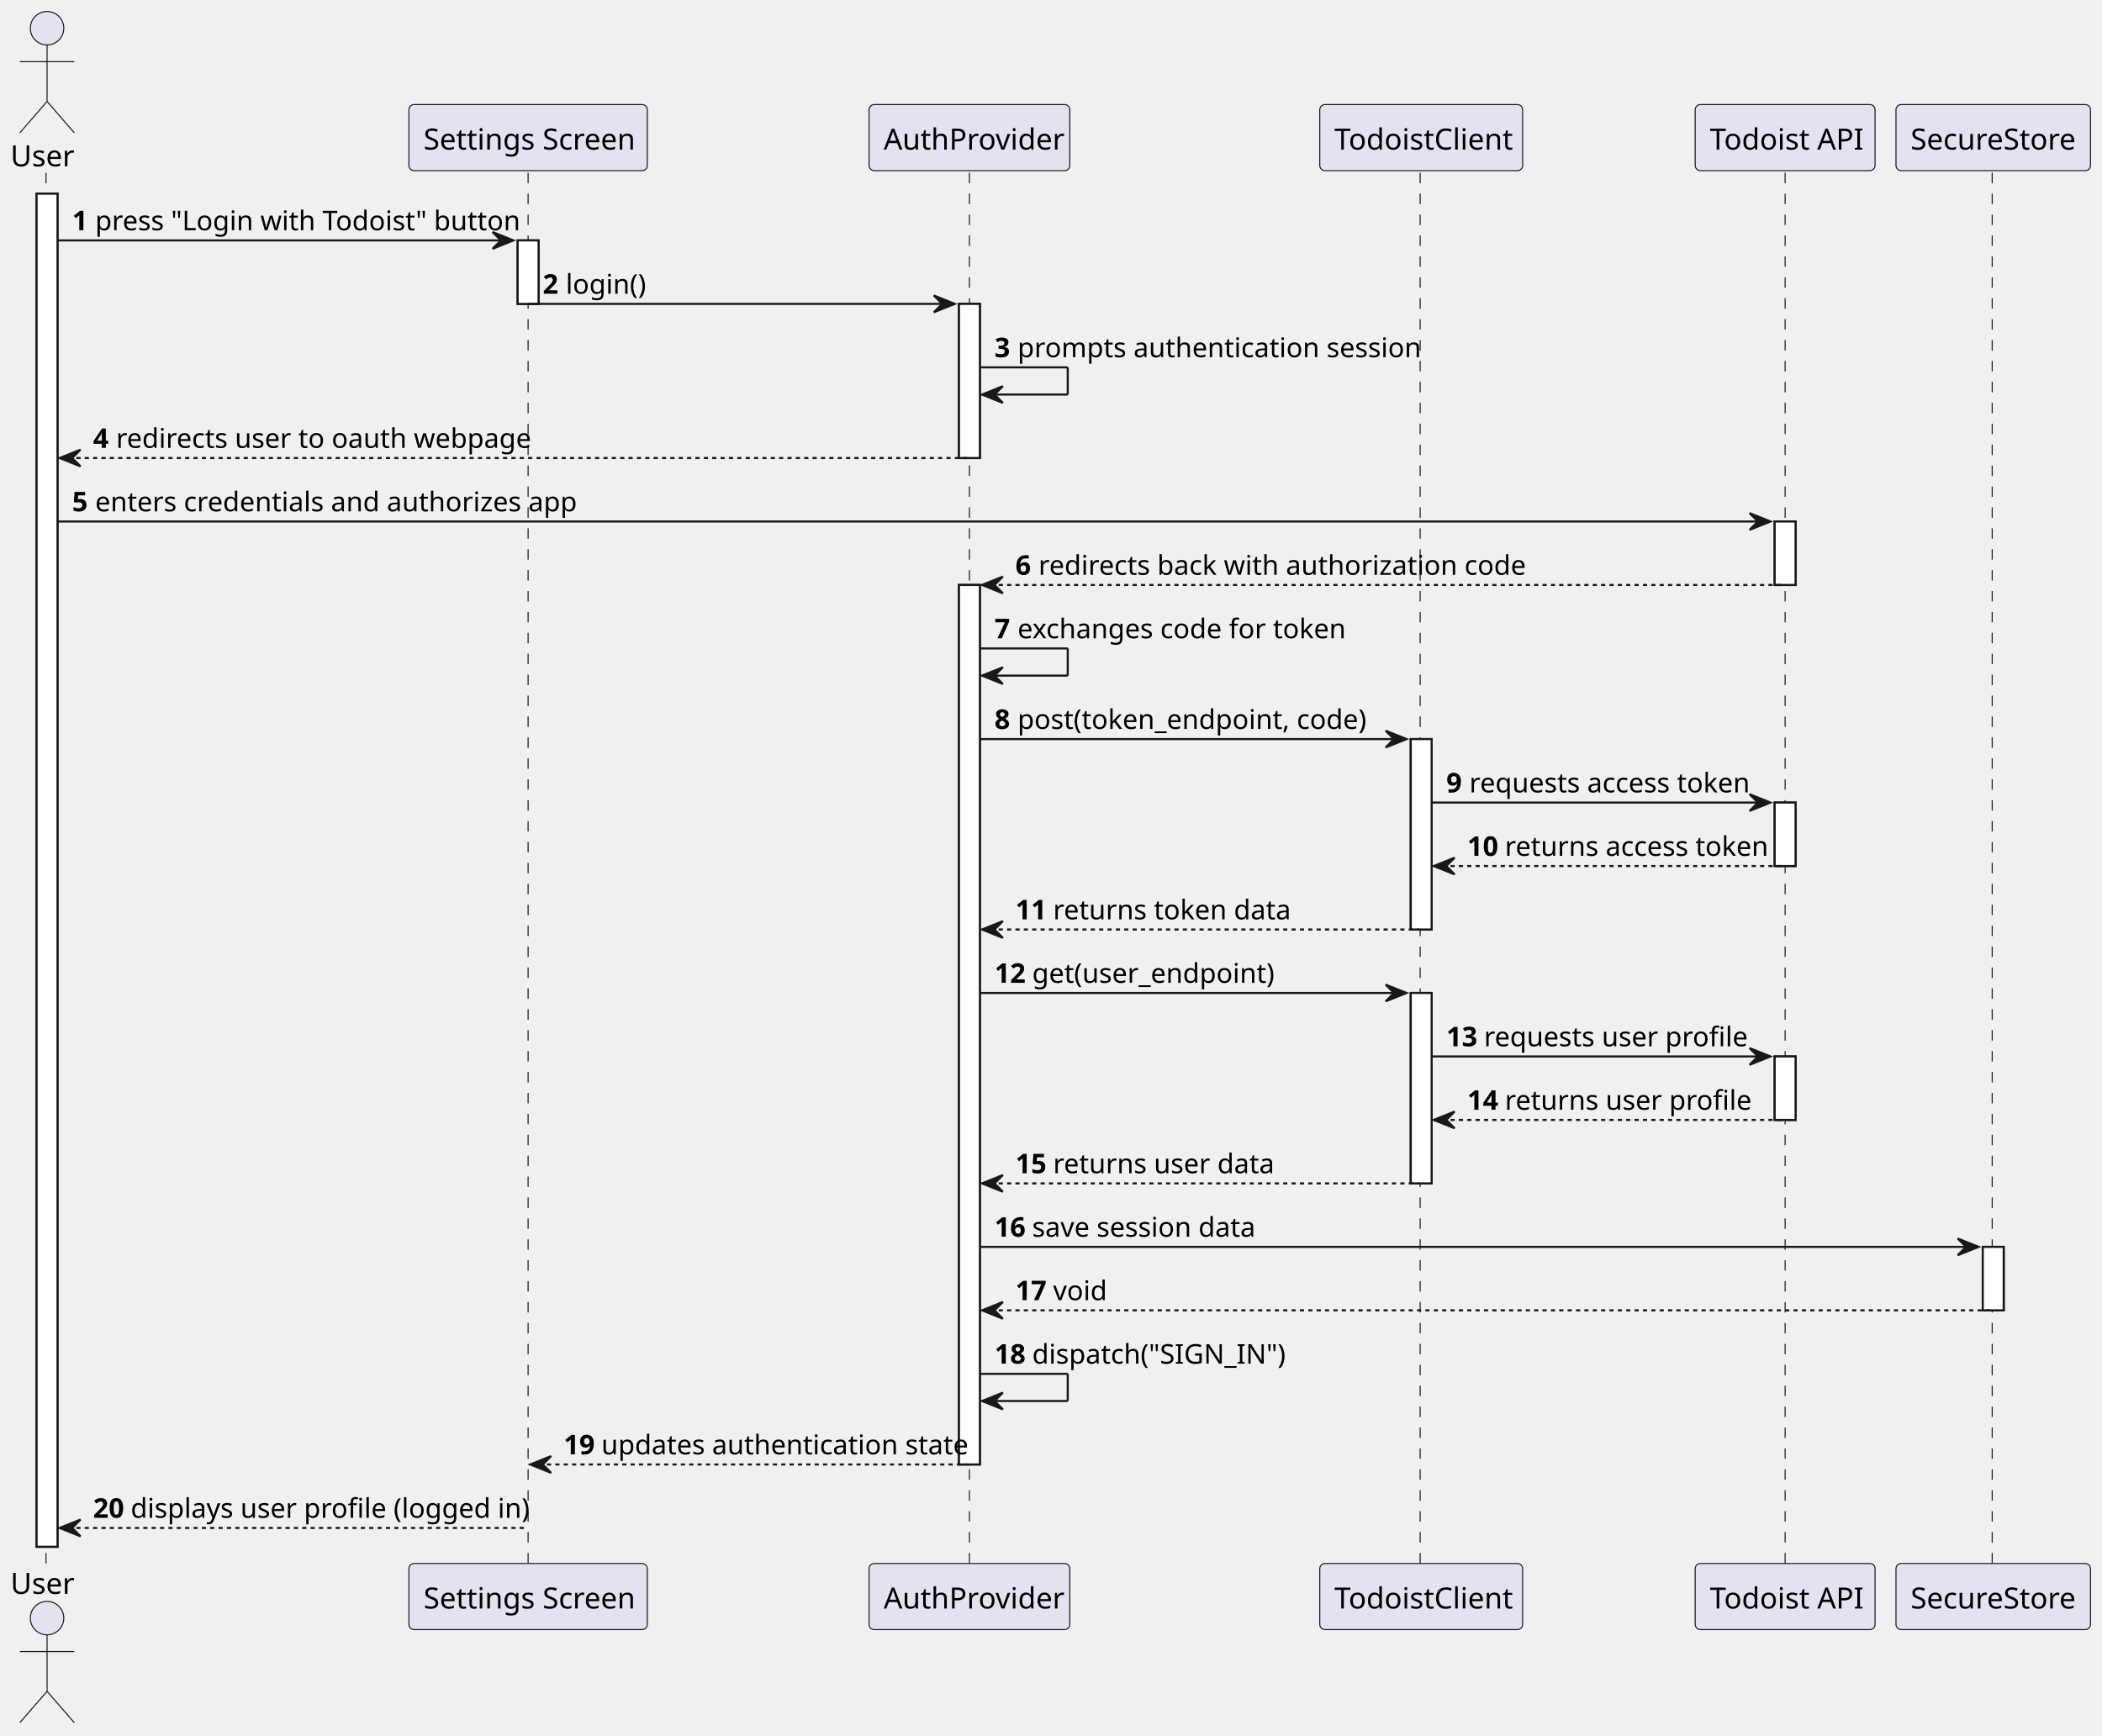
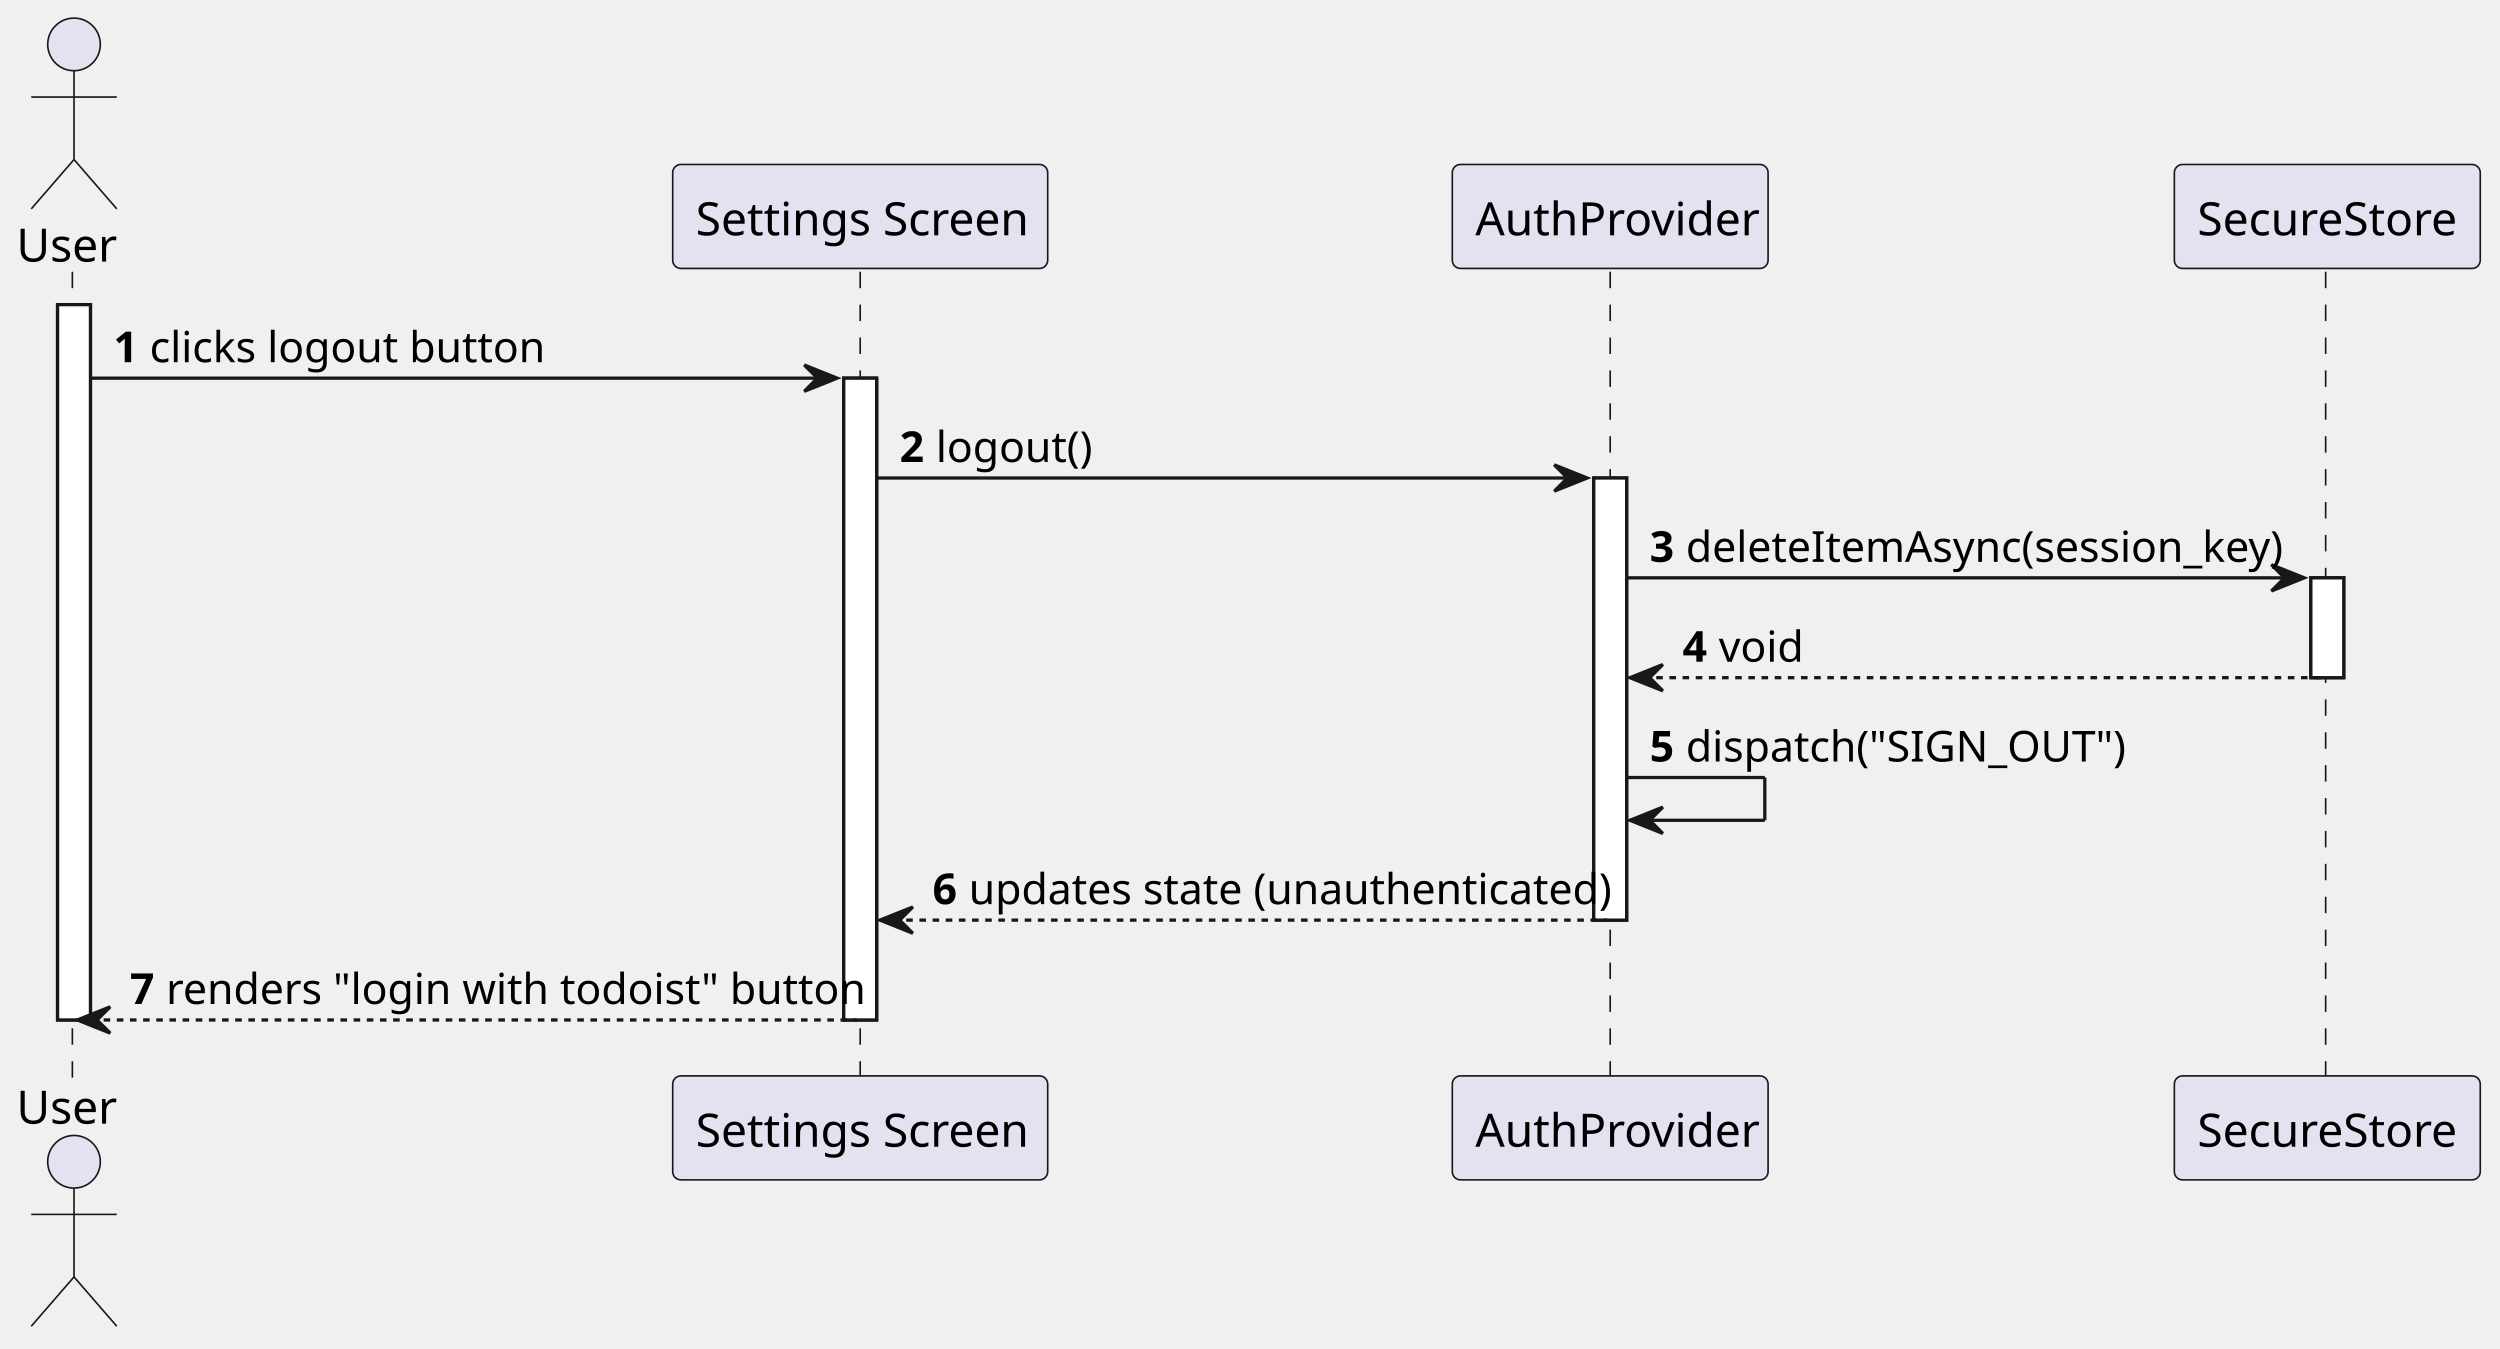
- <svg xmlns="http://www.w3.org/2000/svg" contentStyleType="text/css" height="830px" preserveAspectRatio="none" style="width:1005px;height:830px;background:#FFFFFF;" version="1.1" viewBox="0 0 1005 830" width="1005px" zoomAndPan="magnify">
+ <svg xmlns="http://www.w3.org/2000/svg" contentStyleType="text/css" height="410px" preserveAspectRatio="none" style="width:760px;height:410px;background:#FFFFFF;" version="1.1" viewBox="0 0 760 410" width="760px" zoomAndPan="magnify">
  <defs />
  <g>
-     <rect fill="#FFFFFF" height="647.031" style="stroke:#181818;stroke-width:1.0;" width="10" x="17.5" y="92.609" />
-     <rect fill="#FFFFFF" height="30.352" style="stroke:#181818;stroke-width:1.0;" width="10" x="247.5" y="114.961" />
-     <rect fill="#FFFFFF" height="73.703" style="stroke:#181818;stroke-width:1.0;" width="10" x="458.5" y="145.312" />
-     <rect fill="#FFFFFF" height="420.57" style="stroke:#181818;stroke-width:1.0;" width="10" x="458.5" y="279.719" />
-     <rect fill="#FFFFFF" height="91.055" style="stroke:#181818;stroke-width:1.0;" width="10" x="674.5" y="353.422" />
-     <rect fill="#FFFFFF" height="91.055" style="stroke:#181818;stroke-width:1.0;" width="10" x="674.5" y="474.828" />
-     <rect fill="#FFFFFF" height="30.352" style="stroke:#181818;stroke-width:1.0;" width="10" x="848.5" y="249.367" />
-     <rect fill="#FFFFFF" height="30.352" style="stroke:#181818;stroke-width:1.0;" width="10" x="848.5" y="383.773" />
-     <rect fill="#FFFFFF" height="30.352" style="stroke:#181818;stroke-width:1.0;" width="10" x="848.5" y="505.18" />
-     <rect fill="#FFFFFF" height="30.352" style="stroke:#181818;stroke-width:1.0;" width="10" x="948" y="596.234" />
-     <line style="stroke:#181818;stroke-width:0.5;stroke-dasharray:5.0,5.0;" x1="22" x2="22" y1="82.609" y2="748.641" />
-     <line style="stroke:#181818;stroke-width:0.5;stroke-dasharray:5.0,5.0;" x1="252.5" x2="252.5" y1="82.609" y2="748.641" />
-     <line style="stroke:#181818;stroke-width:0.5;stroke-dasharray:5.0,5.0;" x1="463.5" x2="463.5" y1="82.609" y2="748.641" />
-     <line style="stroke:#181818;stroke-width:0.5;stroke-dasharray:5.0,5.0;" x1="679" x2="679" y1="82.609" y2="748.641" />
-     <line style="stroke:#181818;stroke-width:0.5;stroke-dasharray:5.0,5.0;" x1="853.5" x2="853.5" y1="82.609" y2="748.641" />
-     <line style="stroke:#181818;stroke-width:0.5;stroke-dasharray:5.0,5.0;" x1="952.5" x2="952.5" y1="82.609" y2="748.641" />
+     <rect fill="#FFFFFF" height="217.461" style="stroke:#181818;stroke-width:1.0;" width="10" x="17.5" y="92.609" />
+     <rect fill="#FFFFFF" height="195.109" style="stroke:#181818;stroke-width:1.0;" width="10" x="256.5" y="114.961" />
+     <rect fill="#FFFFFF" height="134.406" style="stroke:#181818;stroke-width:1.0;" width="10" x="484.5" y="145.312" />
+     <rect fill="#FFFFFF" height="30.352" style="stroke:#181818;stroke-width:1.0;" width="10" x="702.5" y="175.664" />
+     <line style="stroke:#181818;stroke-width:0.5;stroke-dasharray:5.0,5.0;" x1="22" x2="22" y1="82.609" y2="328.07" />
+     <line style="stroke:#181818;stroke-width:0.5;stroke-dasharray:5.0,5.0;" x1="261.5" x2="261.5" y1="82.609" y2="328.07" />
+     <line style="stroke:#181818;stroke-width:0.5;stroke-dasharray:5.0,5.0;" x1="489.5" x2="489.5" y1="82.609" y2="328.07" />
+     <line style="stroke:#181818;stroke-width:0.5;stroke-dasharray:5.0,5.0;" x1="707" x2="707" y1="82.609" y2="328.07" />
    <text fill="#000000" font-family="sans-serif" font-size="14" lengthAdjust="spacing" textLength="29" x="5" y="79.533">User</text>
    <ellipse cx="22.5" cy="13.5" fill="#E2E2F0" rx="8" ry="8" style="stroke:#181818;stroke-width:0.5;" />
    <path d="M22.5,21.5 L22.5,48.5 M9.5,29.5 L35.5,29.5 M22.5,48.5 L9.5,63.5 M22.5,48.5 L35.5,63.5 " fill="none" style="stroke:#181818;stroke-width:0.5;" />
-     <text fill="#000000" font-family="sans-serif" font-size="14" lengthAdjust="spacing" textLength="29" x="5" y="762.174">User</text>
-     <ellipse cx="22.5" cy="773.75" fill="#E2E2F0" rx="8" ry="8" style="stroke:#181818;stroke-width:0.5;" />
-     <path d="M22.5,781.75 L22.5,808.75 M9.5,789.75 L35.5,789.75 M22.5,808.75 L9.5,823.75 M22.5,808.75 L35.5,823.75 " fill="none" style="stroke:#181818;stroke-width:0.5;" />
-     <rect fill="#E2E2F0" height="31.609" rx="2.5" ry="2.5" style="stroke:#181818;stroke-width:0.5;" width="114" x="195.5" y="50" />
-     <text fill="#000000" font-family="sans-serif" font-size="14" lengthAdjust="spacing" textLength="100" x="202.5" y="71.533">Settings Screen</text>
-     <rect fill="#E2E2F0" height="31.609" rx="2.5" ry="2.5" style="stroke:#181818;stroke-width:0.5;" width="114" x="195.5" y="747.641" />
-     <text fill="#000000" font-family="sans-serif" font-size="14" lengthAdjust="spacing" textLength="100" x="202.5" y="769.174">Settings Screen</text>
-     <rect fill="#E2E2F0" height="31.609" rx="2.5" ry="2.5" style="stroke:#181818;stroke-width:0.5;" width="96" x="415.5" y="50" />
-     <text fill="#000000" font-family="sans-serif" font-size="14" lengthAdjust="spacing" textLength="82" x="422.5" y="71.533">AuthProvider</text>
-     <rect fill="#E2E2F0" height="31.609" rx="2.5" ry="2.5" style="stroke:#181818;stroke-width:0.5;" width="96" x="415.5" y="747.641" />
-     <text fill="#000000" font-family="sans-serif" font-size="14" lengthAdjust="spacing" textLength="82" x="422.5" y="769.174">AuthProvider</text>
-     <rect fill="#E2E2F0" height="31.609" rx="2.5" ry="2.5" style="stroke:#181818;stroke-width:0.5;" width="97" x="631" y="50" />
-     <text fill="#000000" font-family="sans-serif" font-size="14" lengthAdjust="spacing" textLength="83" x="638" y="71.533">TodoistClient</text>
-     <rect fill="#E2E2F0" height="31.609" rx="2.5" ry="2.5" style="stroke:#181818;stroke-width:0.5;" width="97" x="631" y="747.641" />
-     <text fill="#000000" font-family="sans-serif" font-size="14" lengthAdjust="spacing" textLength="83" x="638" y="769.174">TodoistClient</text>
-     <rect fill="#E2E2F0" height="31.609" rx="2.5" ry="2.5" style="stroke:#181818;stroke-width:0.5;" width="86" x="810.5" y="50" />
-     <text fill="#000000" font-family="sans-serif" font-size="14" lengthAdjust="spacing" textLength="72" x="817.5" y="71.533">Todoist API</text>
-     <rect fill="#E2E2F0" height="31.609" rx="2.5" ry="2.5" style="stroke:#181818;stroke-width:0.5;" width="86" x="810.5" y="747.641" />
-     <text fill="#000000" font-family="sans-serif" font-size="14" lengthAdjust="spacing" textLength="72" x="817.5" y="769.174">Todoist API</text>
-     <rect fill="#E2E2F0" height="31.609" rx="2.5" ry="2.5" style="stroke:#181818;stroke-width:0.5;" width="93" x="906.5" y="50" />
-     <text fill="#000000" font-family="sans-serif" font-size="14" lengthAdjust="spacing" textLength="79" x="913.5" y="71.533">SecureStore</text>
-     <rect fill="#E2E2F0" height="31.609" rx="2.5" ry="2.5" style="stroke:#181818;stroke-width:0.5;" width="93" x="906.5" y="747.641" />
-     <text fill="#000000" font-family="sans-serif" font-size="14" lengthAdjust="spacing" textLength="79" x="913.5" y="769.174">SecureStore</text>
-     <rect fill="#FFFFFF" height="647.031" style="stroke:#181818;stroke-width:1.0;" width="10" x="17.5" y="92.609" />
-     <rect fill="#FFFFFF" height="30.352" style="stroke:#181818;stroke-width:1.0;" width="10" x="247.5" y="114.961" />
-     <rect fill="#FFFFFF" height="73.703" style="stroke:#181818;stroke-width:1.0;" width="10" x="458.5" y="145.312" />
-     <rect fill="#FFFFFF" height="420.57" style="stroke:#181818;stroke-width:1.0;" width="10" x="458.5" y="279.719" />
-     <rect fill="#FFFFFF" height="91.055" style="stroke:#181818;stroke-width:1.0;" width="10" x="674.5" y="353.422" />
-     <rect fill="#FFFFFF" height="91.055" style="stroke:#181818;stroke-width:1.0;" width="10" x="674.5" y="474.828" />
-     <rect fill="#FFFFFF" height="30.352" style="stroke:#181818;stroke-width:1.0;" width="10" x="848.5" y="249.367" />
-     <rect fill="#FFFFFF" height="30.352" style="stroke:#181818;stroke-width:1.0;" width="10" x="848.5" y="383.773" />
-     <rect fill="#FFFFFF" height="30.352" style="stroke:#181818;stroke-width:1.0;" width="10" x="848.5" y="505.18" />
-     <rect fill="#FFFFFF" height="30.352" style="stroke:#181818;stroke-width:1.0;" width="10" x="948" y="596.234" />
-     <polygon fill="#181818" points="235.5,110.961,245.5,114.961,235.5,118.961,239.5,114.961" style="stroke:#181818;stroke-width:1.0;" />
-     <line style="stroke:#181818;stroke-width:1.0;" x1="27.5" x2="241.5" y1="114.961" y2="114.961" />
+     <text fill="#000000" font-family="sans-serif" font-size="14" lengthAdjust="spacing" textLength="29" x="5" y="341.603">User</text>
+     <ellipse cx="22.5" cy="353.18" fill="#E2E2F0" rx="8" ry="8" style="stroke:#181818;stroke-width:0.5;" />
+     <path d="M22.5,361.18 L22.5,388.18 M9.5,369.18 L35.5,369.18 M22.5,388.18 L9.5,403.18 M22.5,388.18 L35.5,403.18 " fill="none" style="stroke:#181818;stroke-width:0.5;" />
+     <rect fill="#E2E2F0" height="31.609" rx="2.5" ry="2.5" style="stroke:#181818;stroke-width:0.5;" width="114" x="204.5" y="50" />
+     <text fill="#000000" font-family="sans-serif" font-size="14" lengthAdjust="spacing" textLength="100" x="211.5" y="71.533">Settings Screen</text>
+     <rect fill="#E2E2F0" height="31.609" rx="2.5" ry="2.5" style="stroke:#181818;stroke-width:0.5;" width="114" x="204.5" y="327.07" />
+     <text fill="#000000" font-family="sans-serif" font-size="14" lengthAdjust="spacing" textLength="100" x="211.5" y="348.603">Settings Screen</text>
+     <rect fill="#E2E2F0" height="31.609" rx="2.5" ry="2.5" style="stroke:#181818;stroke-width:0.5;" width="96" x="441.5" y="50" />
+     <text fill="#000000" font-family="sans-serif" font-size="14" lengthAdjust="spacing" textLength="82" x="448.5" y="71.533">AuthProvider</text>
+     <rect fill="#E2E2F0" height="31.609" rx="2.5" ry="2.5" style="stroke:#181818;stroke-width:0.5;" width="96" x="441.5" y="327.07" />
+     <text fill="#000000" font-family="sans-serif" font-size="14" lengthAdjust="spacing" textLength="82" x="448.5" y="348.603">AuthProvider</text>
+     <rect fill="#E2E2F0" height="31.609" rx="2.5" ry="2.5" style="stroke:#181818;stroke-width:0.5;" width="93" x="661" y="50" />
+     <text fill="#000000" font-family="sans-serif" font-size="14" lengthAdjust="spacing" textLength="79" x="668" y="71.533">SecureStore</text>
+     <rect fill="#E2E2F0" height="31.609" rx="2.5" ry="2.5" style="stroke:#181818;stroke-width:0.5;" width="93" x="661" y="327.07" />
+     <text fill="#000000" font-family="sans-serif" font-size="14" lengthAdjust="spacing" textLength="79" x="668" y="348.603">SecureStore</text>
+     <rect fill="#FFFFFF" height="217.461" style="stroke:#181818;stroke-width:1.0;" width="10" x="17.5" y="92.609" />
+     <rect fill="#FFFFFF" height="195.109" style="stroke:#181818;stroke-width:1.0;" width="10" x="256.5" y="114.961" />
+     <rect fill="#FFFFFF" height="134.406" style="stroke:#181818;stroke-width:1.0;" width="10" x="484.5" y="145.312" />
+     <rect fill="#FFFFFF" height="30.352" style="stroke:#181818;stroke-width:1.0;" width="10" x="702.5" y="175.664" />
+     <polygon fill="#181818" points="244.5,110.961,254.5,114.961,244.5,118.961,248.5,114.961" style="stroke:#181818;stroke-width:1.0;" />
+     <line style="stroke:#181818;stroke-width:1.0;" x1="27.5" x2="250.5" y1="114.961" y2="114.961" />
    <text fill="#000000" font-family="sans-serif" font-size="13" font-weight="bold" lengthAdjust="spacing" textLength="7" x="34.5" y="110.105">1</text>
-     <text fill="#000000" font-family="sans-serif" font-size="13" lengthAdjust="spacing" textLength="190" x="45.5" y="110.105">press "Login with Todoist" button</text>
-     <polygon fill="#181818" points="446.5,141.312,456.5,145.312,446.5,149.312,450.5,145.312" style="stroke:#181818;stroke-width:1.0;" />
-     <line style="stroke:#181818;stroke-width:1.0;" x1="252.5" x2="452.5" y1="145.312" y2="145.312" />
-     <text fill="#000000" font-family="sans-serif" font-size="13" font-weight="bold" lengthAdjust="spacing" textLength="7" x="259.5" y="140.456">2</text>
-     <text fill="#000000" font-family="sans-serif" font-size="13" lengthAdjust="spacing" textLength="35" x="270.5" y="140.456">login()</text>
-     <line style="stroke:#181818;stroke-width:1.0;" x1="468.5" x2="510.5" y1="175.664" y2="175.664" />
-     <line style="stroke:#181818;stroke-width:1.0;" x1="510.5" x2="510.5" y1="175.664" y2="188.664" />
-     <line style="stroke:#181818;stroke-width:1.0;" x1="469.5" x2="510.5" y1="188.664" y2="188.664" />
-     <polygon fill="#181818" points="479.5,184.664,469.5,188.664,479.5,192.664,475.5,188.664" style="stroke:#181818;stroke-width:1.0;" />
-     <text fill="#000000" font-family="sans-serif" font-size="13" font-weight="bold" lengthAdjust="spacing" textLength="7" x="475.5" y="170.808">3</text>
-     <text fill="#000000" font-family="sans-serif" font-size="13" lengthAdjust="spacing" textLength="181" x="486.5" y="170.808">prompts authentication session</text>
-     <polygon fill="#181818" points="38.5,215.016,28.5,219.016,38.5,223.016,34.5,219.016" style="stroke:#181818;stroke-width:1.0;" />
-     <line style="stroke:#181818;stroke-width:1.0;stroke-dasharray:2.0,2.0;" x1="32.5" x2="462.5" y1="219.016" y2="219.016" />
-     <text fill="#000000" font-family="sans-serif" font-size="13" font-weight="bold" lengthAdjust="spacing" textLength="7" x="44.5" y="214.159">4</text>
-     <text fill="#000000" font-family="sans-serif" font-size="13" lengthAdjust="spacing" textLength="185" x="55.5" y="214.159">redirects user to oauth webpage</text>
-     <polygon fill="#181818" points="836.5,245.367,846.5,249.367,836.5,253.367,840.5,249.367" style="stroke:#181818;stroke-width:1.0;" />
-     <line style="stroke:#181818;stroke-width:1.0;" x1="27.5" x2="842.5" y1="249.367" y2="249.367" />
-     <text fill="#000000" font-family="sans-serif" font-size="13" font-weight="bold" lengthAdjust="spacing" textLength="7" x="34.5" y="244.511">5</text>
-     <text fill="#000000" font-family="sans-serif" font-size="13" lengthAdjust="spacing" textLength="217" x="45.5" y="244.511">enters credentials and authorizes app</text>
-     <polygon fill="#181818" points="479.5,275.719,469.5,279.719,479.5,283.719,475.5,279.719" style="stroke:#181818;stroke-width:1.0;" />
-     <line style="stroke:#181818;stroke-width:1.0;stroke-dasharray:2.0,2.0;" x1="473.5" x2="852.5" y1="279.719" y2="279.719" />
-     <text fill="#000000" font-family="sans-serif" font-size="13" font-weight="bold" lengthAdjust="spacing" textLength="7" x="485.5" y="274.862">6</text>
-     <text fill="#000000" font-family="sans-serif" font-size="13" lengthAdjust="spacing" textLength="219" x="496.5" y="274.862">redirects back with authorization code</text>
-     <line style="stroke:#181818;stroke-width:1.0;" x1="468.5" x2="510.5" y1="310.07" y2="310.07" />
-     <line style="stroke:#181818;stroke-width:1.0;" x1="510.5" x2="510.5" y1="310.07" y2="323.07" />
-     <line style="stroke:#181818;stroke-width:1.0;" x1="469.5" x2="510.5" y1="323.07" y2="323.07" />
-     <polygon fill="#181818" points="479.5,319.07,469.5,323.07,479.5,327.07,475.5,323.07" style="stroke:#181818;stroke-width:1.0;" />
-     <text fill="#000000" font-family="sans-serif" font-size="13" font-weight="bold" lengthAdjust="spacing" textLength="7" x="475.5" y="305.214">7</text>
-     <text fill="#000000" font-family="sans-serif" font-size="13" lengthAdjust="spacing" textLength="149" x="486.5" y="305.214">exchanges code for token</text>
-     <polygon fill="#181818" points="662.5,349.422,672.5,353.422,662.5,357.422,666.5,353.422" style="stroke:#181818;stroke-width:1.0;" />
-     <line style="stroke:#181818;stroke-width:1.0;" x1="468.5" x2="668.5" y1="353.422" y2="353.422" />
-     <text fill="#000000" font-family="sans-serif" font-size="13" font-weight="bold" lengthAdjust="spacing" textLength="7" x="475.5" y="348.565">8</text>
-     <text fill="#000000" font-family="sans-serif" font-size="13" lengthAdjust="spacing" textLength="157" x="486.5" y="348.565">post(token_endpoint, code)</text>
-     <polygon fill="#181818" points="836.5,379.773,846.5,383.773,836.5,387.773,840.5,383.773" style="stroke:#181818;stroke-width:1.0;" />
-     <line style="stroke:#181818;stroke-width:1.0;" x1="684.5" x2="842.5" y1="383.773" y2="383.773" />
-     <text fill="#000000" font-family="sans-serif" font-size="13" font-weight="bold" lengthAdjust="spacing" textLength="7" x="691.5" y="378.917">9</text>
-     <text fill="#000000" font-family="sans-serif" font-size="13" lengthAdjust="spacing" textLength="132" x="702.5" y="378.917">requests access token</text>
-     <polygon fill="#181818" points="695.5,410.125,685.5,414.125,695.5,418.125,691.5,414.125" style="stroke:#181818;stroke-width:1.0;" />
-     <line style="stroke:#181818;stroke-width:1.0;stroke-dasharray:2.0,2.0;" x1="689.5" x2="852.5" y1="414.125" y2="414.125" />
-     <text fill="#000000" font-family="sans-serif" font-size="13" font-weight="bold" lengthAdjust="spacing" textLength="14" x="701.5" y="409.269">10</text>
-     <text fill="#000000" font-family="sans-serif" font-size="13" lengthAdjust="spacing" textLength="122" x="719.5" y="409.269">returns access token</text>
-     <polygon fill="#181818" points="479.5,440.477,469.5,444.477,479.5,448.477,475.5,444.477" style="stroke:#181818;stroke-width:1.0;" />
-     <line style="stroke:#181818;stroke-width:1.0;stroke-dasharray:2.0,2.0;" x1="473.5" x2="678.5" y1="444.477" y2="444.477" />
-     <text fill="#000000" font-family="sans-serif" font-size="13" font-weight="bold" lengthAdjust="spacing" textLength="14" x="485.5" y="439.62">11</text>
-     <text fill="#000000" font-family="sans-serif" font-size="13" lengthAdjust="spacing" textLength="105" x="503.5" y="439.62">returns token data</text>
-     <polygon fill="#181818" points="662.5,470.828,672.5,474.828,662.5,478.828,666.5,474.828" style="stroke:#181818;stroke-width:1.0;" />
-     <line style="stroke:#181818;stroke-width:1.0;" x1="468.5" x2="668.5" y1="474.828" y2="474.828" />
-     <text fill="#000000" font-family="sans-serif" font-size="13" font-weight="bold" lengthAdjust="spacing" textLength="14" x="475.5" y="469.972">12</text>
-     <text fill="#000000" font-family="sans-serif" font-size="13" lengthAdjust="spacing" textLength="107" x="493.5" y="469.972">get(user_endpoint)</text>
-     <polygon fill="#181818" points="836.5,501.18,846.5,505.18,836.5,509.18,840.5,505.18" style="stroke:#181818;stroke-width:1.0;" />
-     <line style="stroke:#181818;stroke-width:1.0;" x1="684.5" x2="842.5" y1="505.18" y2="505.18" />
-     <text fill="#000000" font-family="sans-serif" font-size="13" font-weight="bold" lengthAdjust="spacing" textLength="14" x="691.5" y="500.323">13</text>
-     <text fill="#000000" font-family="sans-serif" font-size="13" lengthAdjust="spacing" textLength="117" x="709.5" y="500.323">requests user profile</text>
-     <polygon fill="#181818" points="695.5,531.531,685.5,535.531,695.5,539.531,691.5,535.531" style="stroke:#181818;stroke-width:1.0;" />
-     <line style="stroke:#181818;stroke-width:1.0;stroke-dasharray:2.0,2.0;" x1="689.5" x2="852.5" y1="535.531" y2="535.531" />
-     <text fill="#000000" font-family="sans-serif" font-size="13" font-weight="bold" lengthAdjust="spacing" textLength="14" x="701.5" y="530.675">14</text>
-     <text fill="#000000" font-family="sans-serif" font-size="13" lengthAdjust="spacing" textLength="107" x="719.5" y="530.675">returns user profile</text>
-     <polygon fill="#181818" points="479.5,561.883,469.5,565.883,479.5,569.883,475.5,565.883" style="stroke:#181818;stroke-width:1.0;" />
-     <line style="stroke:#181818;stroke-width:1.0;stroke-dasharray:2.0,2.0;" x1="473.5" x2="678.5" y1="565.883" y2="565.883" />
-     <text fill="#000000" font-family="sans-serif" font-size="13" font-weight="bold" lengthAdjust="spacing" textLength="14" x="485.5" y="561.026">15</text>
-     <text fill="#000000" font-family="sans-serif" font-size="13" lengthAdjust="spacing" textLength="98" x="503.5" y="561.026">returns user data</text>
-     <polygon fill="#181818" points="936,592.234,946,596.234,936,600.234,940,596.234" style="stroke:#181818;stroke-width:1.0;" />
-     <line style="stroke:#181818;stroke-width:1.0;" x1="468.5" x2="942" y1="596.234" y2="596.234" />
-     <text fill="#000000" font-family="sans-serif" font-size="13" font-weight="bold" lengthAdjust="spacing" textLength="14" x="475.5" y="591.378">16</text>
-     <text fill="#000000" font-family="sans-serif" font-size="13" lengthAdjust="spacing" textLength="104" x="493.5" y="591.378">save session data</text>
-     <polygon fill="#181818" points="479.5,622.586,469.5,626.586,479.5,630.586,475.5,626.586" style="stroke:#181818;stroke-width:1.0;" />
-     <line style="stroke:#181818;stroke-width:1.0;stroke-dasharray:2.0,2.0;" x1="473.5" x2="952" y1="626.586" y2="626.586" />
-     <text fill="#000000" font-family="sans-serif" font-size="13" font-weight="bold" lengthAdjust="spacing" textLength="14" x="485.5" y="621.73">17</text>
-     <text fill="#000000" font-family="sans-serif" font-size="13" lengthAdjust="spacing" textLength="22" x="503.5" y="621.73">void</text>
-     <line style="stroke:#181818;stroke-width:1.0;" x1="468.5" x2="510.5" y1="656.938" y2="656.938" />
-     <line style="stroke:#181818;stroke-width:1.0;" x1="510.5" x2="510.5" y1="656.938" y2="669.938" />
-     <line style="stroke:#181818;stroke-width:1.0;" x1="469.5" x2="510.5" y1="669.938" y2="669.938" />
-     <polygon fill="#181818" points="479.5,665.938,469.5,669.938,479.5,673.938,475.5,669.938" style="stroke:#181818;stroke-width:1.0;" />
-     <text fill="#000000" font-family="sans-serif" font-size="13" font-weight="bold" lengthAdjust="spacing" textLength="14" x="475.5" y="652.081">18</text>
-     <text fill="#000000" font-family="sans-serif" font-size="13" lengthAdjust="spacing" textLength="117" x="493.5" y="652.081">dispatch("SIGN_IN")</text>
-     <polygon fill="#181818" points="263.5,696.289,253.5,700.289,263.5,704.289,259.5,700.289" style="stroke:#181818;stroke-width:1.0;" />
-     <line style="stroke:#181818;stroke-width:1.0;stroke-dasharray:2.0,2.0;" x1="257.5" x2="462.5" y1="700.289" y2="700.289" />
-     <text fill="#000000" font-family="sans-serif" font-size="13" font-weight="bold" lengthAdjust="spacing" textLength="14" x="269.5" y="695.433">19</text>
-     <text fill="#000000" font-family="sans-serif" font-size="13" lengthAdjust="spacing" textLength="164" x="287.5" y="695.433">updates authentication state</text>
-     <polygon fill="#181818" points="38.5,726.641,28.5,730.641,38.5,734.641,34.5,730.641" style="stroke:#181818;stroke-width:1.0;" />
-     <line style="stroke:#181818;stroke-width:1.0;stroke-dasharray:2.0,2.0;" x1="32.5" x2="251.5" y1="730.641" y2="730.641" />
-     <text fill="#000000" font-family="sans-serif" font-size="13" font-weight="bold" lengthAdjust="spacing" textLength="14" x="44.5" y="725.784">20</text>
-     <text fill="#000000" font-family="sans-serif" font-size="13" lengthAdjust="spacing" textLength="179" x="62.5" y="725.784">displays user profile (logged in)</text>
+     <text fill="#000000" font-family="sans-serif" font-size="13" lengthAdjust="spacing" textLength="113" x="45.5" y="110.105">clicks logout button</text>
+     <polygon fill="#181818" points="472.5,141.312,482.5,145.312,472.5,149.312,476.5,145.312" style="stroke:#181818;stroke-width:1.0;" />
+     <line style="stroke:#181818;stroke-width:1.0;" x1="266.5" x2="478.5" y1="145.312" y2="145.312" />
+     <text fill="#000000" font-family="sans-serif" font-size="13" font-weight="bold" lengthAdjust="spacing" textLength="7" x="273.5" y="140.456">2</text>
+     <text fill="#000000" font-family="sans-serif" font-size="13" lengthAdjust="spacing" textLength="43" x="284.5" y="140.456">logout()</text>
+     <polygon fill="#181818" points="690.5,171.664,700.5,175.664,690.5,179.664,694.5,175.664" style="stroke:#181818;stroke-width:1.0;" />
+     <line style="stroke:#181818;stroke-width:1.0;" x1="494.5" x2="696.5" y1="175.664" y2="175.664" />
+     <text fill="#000000" font-family="sans-serif" font-size="13" font-weight="bold" lengthAdjust="spacing" textLength="7" x="501.5" y="170.808">3</text>
+     <text fill="#000000" font-family="sans-serif" font-size="13" lengthAdjust="spacing" textLength="178" x="512.5" y="170.808">deleteItemAsync(session_key)</text>
+     <polygon fill="#181818" points="505.5,202.016,495.5,206.016,505.5,210.016,501.5,206.016" style="stroke:#181818;stroke-width:1.0;" />
+     <line style="stroke:#181818;stroke-width:1.0;stroke-dasharray:2.0,2.0;" x1="499.5" x2="706.5" y1="206.016" y2="206.016" />
+     <text fill="#000000" font-family="sans-serif" font-size="13" font-weight="bold" lengthAdjust="spacing" textLength="7" x="511.5" y="201.159">4</text>
+     <text fill="#000000" font-family="sans-serif" font-size="13" lengthAdjust="spacing" textLength="22" x="522.5" y="201.159">void</text>
+     <line style="stroke:#181818;stroke-width:1.0;" x1="494.5" x2="536.5" y1="236.367" y2="236.367" />
+     <line style="stroke:#181818;stroke-width:1.0;" x1="536.5" x2="536.5" y1="236.367" y2="249.367" />
+     <line style="stroke:#181818;stroke-width:1.0;" x1="495.5" x2="536.5" y1="249.367" y2="249.367" />
+     <polygon fill="#181818" points="505.5,245.367,495.5,249.367,505.5,253.367,501.5,249.367" style="stroke:#181818;stroke-width:1.0;" />
+     <text fill="#000000" font-family="sans-serif" font-size="13" font-weight="bold" lengthAdjust="spacing" textLength="7" x="501.5" y="231.511">5</text>
+     <text fill="#000000" font-family="sans-serif" font-size="13" lengthAdjust="spacing" textLength="131" x="512.5" y="231.511">dispatch("SIGN_OUT")</text>
+     <polygon fill="#181818" points="277.5,275.719,267.5,279.719,277.5,283.719,273.5,279.719" style="stroke:#181818;stroke-width:1.0;" />
+     <line style="stroke:#181818;stroke-width:1.0;stroke-dasharray:2.0,2.0;" x1="271.5" x2="488.5" y1="279.719" y2="279.719" />
+     <text fill="#000000" font-family="sans-serif" font-size="13" font-weight="bold" lengthAdjust="spacing" textLength="7" x="283.5" y="274.862">6</text>
+     <text fill="#000000" font-family="sans-serif" font-size="13" lengthAdjust="spacing" textLength="183" x="294.5" y="274.862">updates state (unauthenticated)</text>
+     <polygon fill="#181818" points="33.5,306.07,23.5,310.07,33.5,314.07,29.5,310.07" style="stroke:#181818;stroke-width:1.0;" />
+     <line style="stroke:#181818;stroke-width:1.0;stroke-dasharray:2.0,2.0;" x1="27.5" x2="260.5" y1="310.07" y2="310.07" />
+     <text fill="#000000" font-family="sans-serif" font-size="13" font-weight="bold" lengthAdjust="spacing" textLength="7" x="39.5" y="305.214">7</text>
+     <text fill="#000000" font-family="sans-serif" font-size="13" lengthAdjust="spacing" textLength="194" x="50.5" y="305.214">renders "login with todoist" button</text>
  </g>
</svg>
